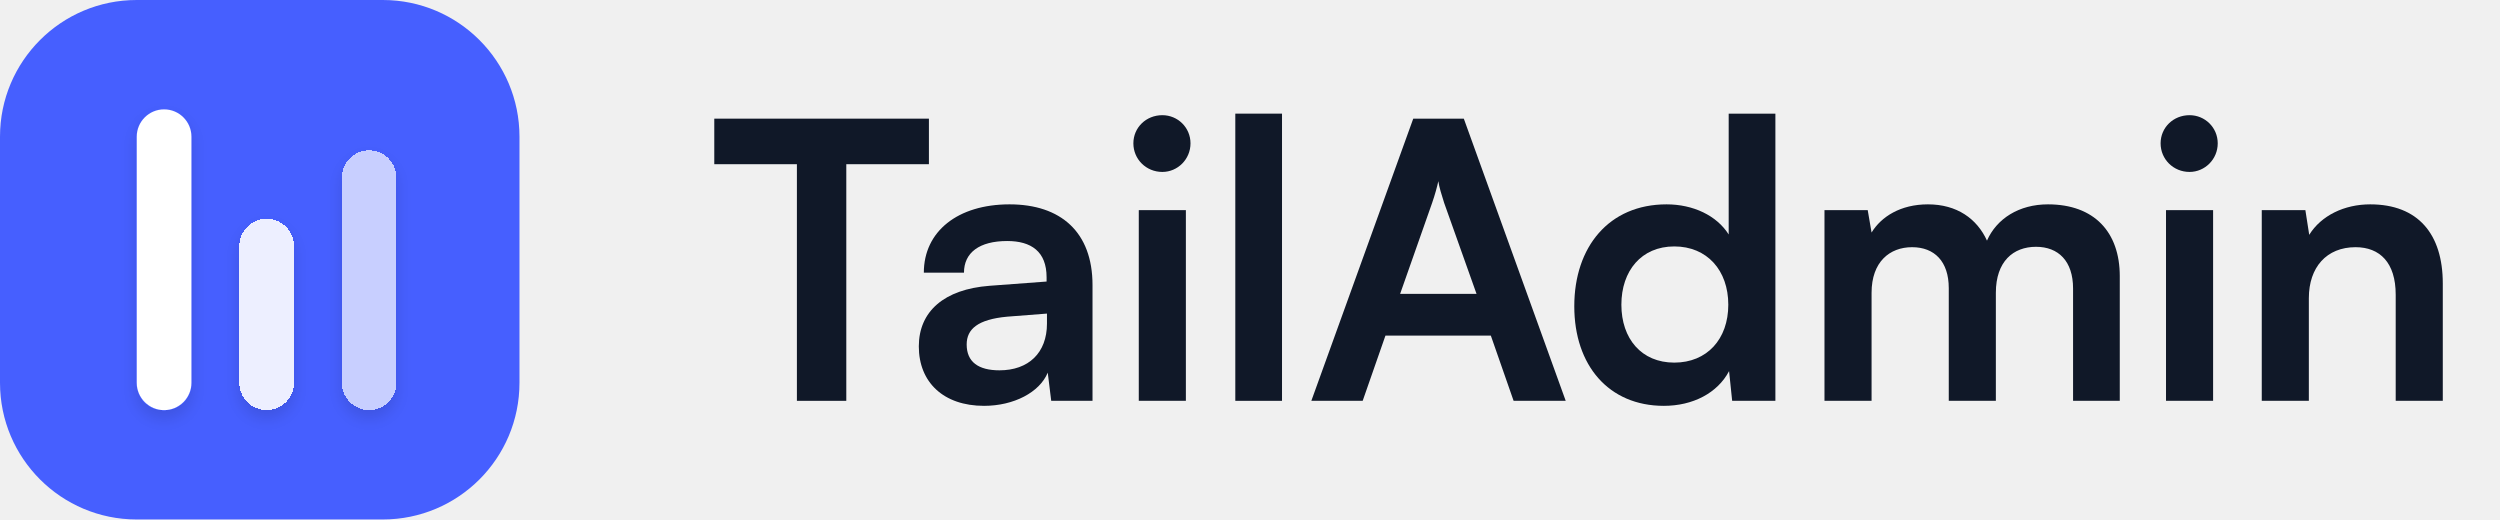
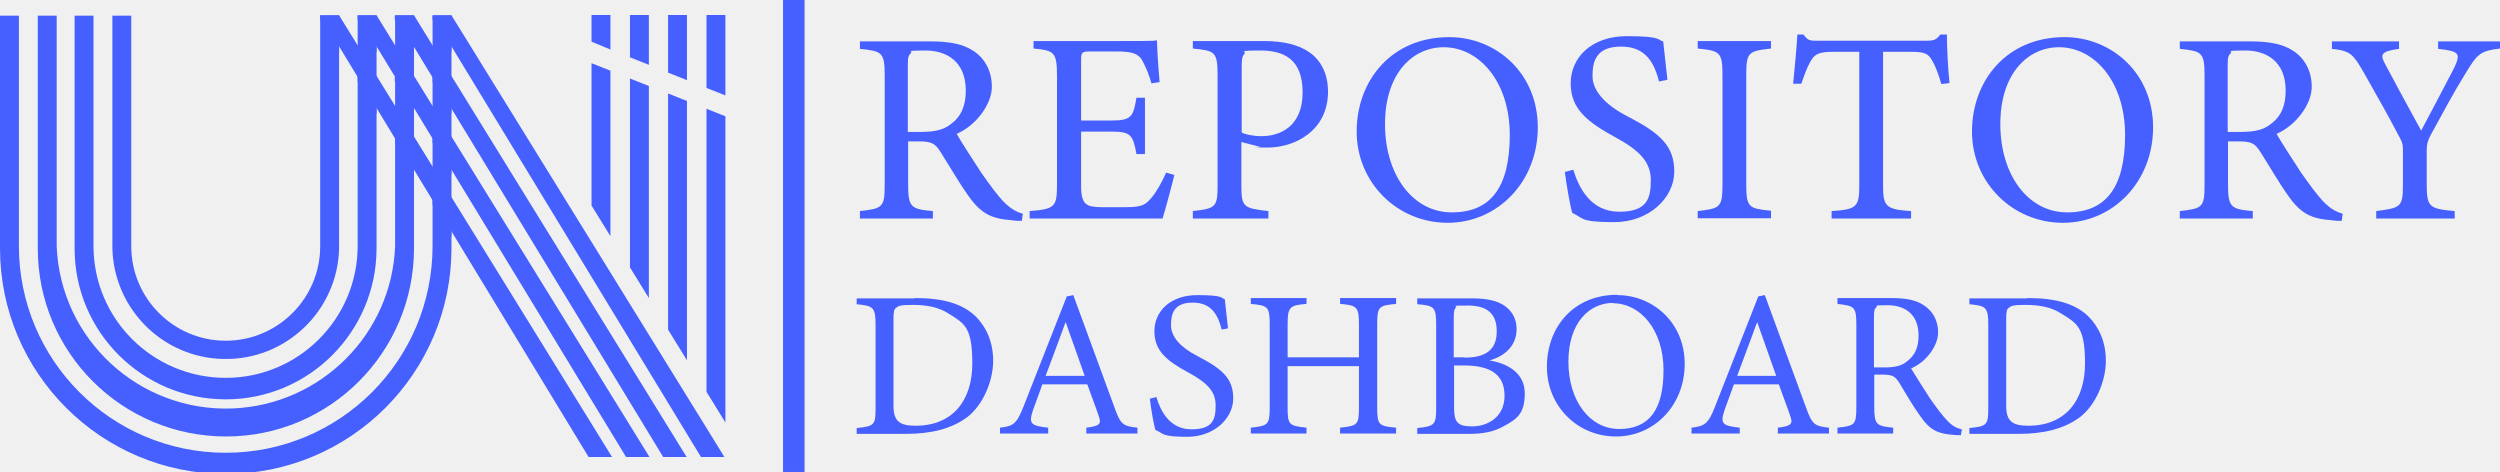
- <svg xmlns="http://www.w3.org/2000/svg" width="154" height="32" viewBox="0 0 154 32" fill="none">
-   <path d="M0 8.421C0 3.77 3.77 0 8.421 0H23.579C28.23 0 32 3.77 32 8.421V23.579C32 28.23 28.23 32 23.579 32H8.421C3.77 32 0 28.23 0 23.579V8.421Z" fill="#465FFF" />
-   <g filter="url(#filter0_d_1624_24907)">
-     <path d="M8.424 8.422C8.424 7.491 9.178 6.737 10.108 6.737V6.737C11.038 6.737 11.792 7.491 11.792 8.422V23.579C11.792 24.51 11.038 25.264 10.108 25.264V25.264C9.178 25.264 8.424 24.51 8.424 23.579V8.422Z" fill="white" />
+ <svg xmlns="http://www.w3.org/2000/svg" version="1.1" viewBox="0 0 767.5 144.9">
+   <defs>
+     <style>
+       .cls-1 {
+         fill-rule: evenodd;
+       }
+ 
+       .cls-1, .cls-2 {
+         fill: #465fff;
+       }
+     </style>
+   </defs>
+   <g>
+     <g id="Layer_1">
+       <g>
+         <path id="Object_161" class="cls-2" d="M247,144.9V0h-6.6v144.9h6.6Z" />
+         <path id="Object_124" class="cls-1" d="M115.6,76.2c0,25.6-20.7,46.4-46.3,46.4s-46.4-20.7-46.4-46.3h0V4.8h5.8v70.7c0,22.4,18.2,40.5,40.6,40.5,22.4,0,40.5-18.2,40.5-40.5V4.7h5.8v71.5ZM138.6,76.2c0,38.3-31,69.3-69.3,69.3C31.1,145.5,0,114.5,0,76.2V4.8h5.8v70.7c0,35.1,28.4,63.5,63.5,63.5s63.5-28.4,63.5-63.5h0V4.7h5.8v71.5ZM127.1,76.2c0,31.9-25.8,57.8-57.7,57.8-31.9,0-57.8-25.8-57.8-57.7h0V4.8h5.8v70.7c1.1,28.7,25.3,51,54,49.9,27.1-1.1,48.9-22.8,49.9-49.9V4.7h5.8v71.5ZM104.1,76.2c-.4,19.2-16.4,34.5-35.6,34-18.6-.4-33.5-15.4-34-33.9V4.8h5.8v70.8c0,16,13,29,29,29s29-13,29-29V4.7h5.8v71.5Z" />
+         <path id="Object_125" class="cls-2" d="M132.8,4.7h5.8l83.8,135.6h-7.2L132.8,4.7Z" />
+         <path id="Object_126" class="cls-2" d="M121.2,4.7h5.9l83.7,135.6h-7.2L121.2,4.7Z" />
+         <path id="Object_127" class="cls-2" d="M109.8,4.7h5.8l83.8,135.6h-7.2L109.8,4.7Z" />
+         <path id="Object_128" class="cls-2" d="M98.3,4.7h5.8l83.8,135.6h-7.2L98.3,4.7Z" />
+         <path id="Object_129" class="cls-2" d="M216.9,120.3V33.4l5.8,2.3v94l-5.8-9.4Z" />
+         <path id="Object_130" class="cls-2" d="M181.6,63V19.4l5.8,2.3v50.8l-5.8-9.4Z" />
+         <path id="Object_131" class="cls-2" d="M193.4,82.1V24.1l5.8,2.3v65.1l-5.8-9.4Z" />
+         <path id="Object_132" class="cls-2" d="M205.1,101.2V28.7l5.8,2.3v79.6l-5.8-9.4Z" />
+         <path id="Object_133" class="cls-2" d="M216.9,27.1V4.6h5.8v24.7l-5.8-2.3Z" />
+         <path id="Object_134" class="cls-2" d="M181.6,12.9V4.6h5.8v10.6l-5.8-2.4Z" />
+         <path id="Object_135" class="cls-2" d="M193.4,17.6V4.6h5.8v15.3l-5.8-2.3Z" />
+         <path id="Object_136" class="cls-2" d="M205.1,22.4V4.6h5.8v20l-5.8-2.3Z" />
+         <path id="Object_137" class="cls-2" d="M98.3,4.7v1.4l5.8,10v-2l-5.8-9.4Z" />
+         <path id="Object_138" class="cls-2" d="M109.8,4.7v1.4l5.8,10v-2l-5.8-9.4Z" />
+         <path id="Object_139" class="cls-2" d="M121.2,4.7v1.4l5.8,10v-2l-5.8-9.4Z" />
+         <path id="Object_140" class="cls-2" d="M132.8,4.7v1.4l5.8,10v-2l-5.8-9.4Z" />
+         <path id="Object_141" class="cls-2" d="M109.8,23.6v1.4l5.8,10.1v-2l-5.8-9.5Z" />
+         <path id="Object_142" class="cls-2" d="M121.2,23.5v1.4l5.8,10.1v-2l-5.8-9.5Z" />
+         <path id="Object_143" class="cls-2" d="M132.8,23.7v1.4l5.8,10v-2l-5.8-9.4Z" />
+         <path id="Object_144" class="cls-2" d="M121.3,42.5v1.4l5.8,10.1v-2l-5.8-9.5Z" />
+         <path id="Object_145" class="cls-2" d="M132.8,42.4v1.4l5.8,10v-1.9l-5.8-9.6Z" />
+         <path id="Object_146" class="cls-2" d="M132.8,61.4v1.4l5.8,10v-1.9l-5.8-9.5Z" />
+         <g>
+           <path class="cls-2" d="M313.7,67.8c-1.1,0-2,0-3.1-.2-6.1-.4-9.4-2-13.1-7.2-3.1-4.3-6.1-9.6-8.8-13.8-1.7-2.7-2.8-3.2-7-3.2h-2.9v13.2c0,7.1.9,7.6,7.6,8.2v2.3h-22.4v-2.3c7-.8,7.6-1.1,7.6-8.2V23.1c0-7.1-.9-7.4-7.6-8.1v-2.3h21.4c6.1,0,10.2.8,13.4,2.9,3.4,2.2,5.7,6,5.7,11.1s-4.6,11.7-10.8,14.4c1.5,2.6,5.1,8.2,7.6,12,3.1,4.4,4.7,6.5,6.6,8.6,2.3,2.4,4.2,3.4,6.1,3.9l-.3,2.3ZM282.7,40.5c4.4,0,7.1-.7,9.2-2.4,3.3-2.4,4.6-5.8,4.6-10.3,0-9-6-12.3-12.4-12.3s-3.9.3-4.4.8c-.8.6-1,1.4-1,3.6v20.6h4Z" />
+           <path class="cls-2" d="M360.5,53.8c-.5,2.2-2.8,10.8-3.6,13.3h-40.8v-2.3c7.8-.6,8.4-1.3,8.4-8.2V23.4c0-7.5-.9-7.9-7.2-8.5v-2.3h25.7c7.9,0,11.2,0,12.2-.2,0,2.1.4,8.4.8,12.8l-2.5.4c-.8-2.9-1.6-4.6-2.5-6.4-1.3-2.8-3.3-3.4-8.3-3.4h-8c-2.6,0-2.8.3-2.8,2.7v18.5h9.3c6.3,0,6.7-1.3,7.7-7h2.6v17.3h-2.6c-1.1-6-1.8-6.9-7.8-6.9h-9.2v16.7c0,5.9,1.8,6.4,6,6.5h7.8c5.1,0,6-.8,7.8-2.9,1.6-1.8,3.4-5.2,4.5-7.7l2.5.7Z" />
+           <path class="cls-2" d="M388,12.6c6,0,10.7,1.1,14.2,3.6,3.3,2.4,5.5,6.4,5.5,11.9,0,12.3-10.5,17.2-18.5,17.2s-1.8,0-2.3-.2l-5.8-1.5v13.1c0,7,.6,7.2,8.3,8.1v2.3h-23.2v-2.3c7.2-.8,7.6-1.3,7.6-8.2V23.2c0-7.5-.9-7.6-7.6-8.3v-2.3h21.7ZM381.2,40.7c1,.5,3.3,1.1,6.1,1.1,5.6,0,12.6-2.9,12.6-13.4s-6-12.9-13.1-12.9-4.2.4-4.7,1c-.7.6-.9,1.6-.9,3.9v20.4Z" />
+           <path class="cls-2" d="M444.9,11.4c14.4,0,27.2,11,27.2,27.7s-12.3,29.3-27.7,29.3-27.9-12.3-27.9-28,10.7-29,28.4-29ZM443.2,14.5c-9.4,0-18,7.9-18,23.6s8.6,27.1,20.5,27.1,17.8-7.6,17.8-23.8-9.3-26.9-20.3-26.9Z" />
+           <path class="cls-2" d="M509.4,25.3c-1.4-5.5-3.8-11-11.7-11s-8.8,4.8-8.8,9.1,3.7,8.7,10.7,12.3c10.1,5.2,14.4,9.1,14.4,17s-7.6,15.5-18.5,15.5-9.4-1.4-12.8-2.8c-.7-2.3-1.7-8.1-2.3-12.6l2.6-.7c1.7,5.6,5.4,12.9,14.1,12.9s9.7-4.2,9.7-9.7-3.4-9.1-10.8-13.1c-8.8-4.8-13.8-8.8-13.8-16.6s6.2-14.5,17.3-14.5,9.3,1.3,11.1,1.6c.3,3,.7,6.4,1.3,11.8l-2.6.5Z" />
+           <path class="cls-2" d="M521.2,67.1v-2.3c6.9-.8,7.6-1.1,7.6-8.2V23.2c0-7.2-.7-7.6-7.6-8.3v-2.3h22.5v2.3c-7,.8-7.6,1.1-7.6,8.3v33.3c0,7.2.7,7.5,7.6,8.2v2.3h-22.5Z" />
+           <path class="cls-2" d="M596,25.8c-.8-2.7-1.8-5.5-2.7-7-1.3-2.3-2.2-2.9-6.8-2.9h-8.4v40.9c0,6.5.7,7.5,8.6,8v2.3h-24.4v-2.3c7.8-.5,8.5-1.3,8.5-8V15.9h-7.6c-4.6,0-6,.5-7.4,3-1,1.7-1.7,3.7-2.8,6.8h-2.5c.5-5.1,1-10.4,1.3-15.1h1.9c1.3,2,2.2,1.9,4.5,1.9h33.2c2.4,0,3-.3,4.3-1.9h2c0,3.9.3,10,.8,14.9l-2.5.3Z" />
+           <path class="cls-2" d="M633.8,11.4c14.4,0,27.2,11,27.2,27.7s-12.3,29.3-27.7,29.3-27.9-12.3-27.9-28,10.7-29,28.4-29ZM632.1,14.5c-9.4,0-18,7.9-18,23.6s8.6,27.1,20.5,27.1,17.8-7.6,17.8-23.8-9.3-26.9-20.3-26.9Z" />
+           <path class="cls-2" d="M718.9,67.8c-1.1,0-2,0-3.1-.2-6.1-.4-9.4-2-13.1-7.2-3.1-4.3-6.1-9.6-8.8-13.8-1.7-2.7-2.8-3.2-7-3.2h-2.9v13.2c0,7.1.9,7.6,7.6,8.2v2.3h-22.4v-2.3c7-.8,7.6-1.1,7.6-8.2V23.1c0-7.1-.9-7.4-7.6-8.1v-2.3h21.4c6.1,0,10.2.8,13.4,2.9,3.4,2.2,5.7,6,5.7,11.1s-4.6,11.7-10.8,14.4c1.5,2.6,5.1,8.2,7.6,12,3.1,4.4,4.7,6.5,6.6,8.6,2.3,2.4,4.2,3.4,6.1,3.9l-.3,2.3ZM687.9,40.5c4.4,0,7.1-.7,9.2-2.4,3.3-2.4,4.6-5.8,4.6-10.3,0-9-6-12.3-12.4-12.3s-3.9.3-4.4.8c-.8.6-1,1.4-1,3.6v20.6h4Z" />
+           <path class="cls-2" d="M767.5,14.9c-5.9.7-6.9,1.6-10.2,7-3.8,6.1-6.9,11.9-11,19.4-1,1.9-1.3,2.9-1.3,5v10.3c0,7,.8,7.5,8.6,8.2v2.3h-24.1v-2.3c7.6-1,8.2-1.2,8.2-8.2v-10.8c0-1.7-.3-2.4-1.7-4.9-2.9-5.5-5.8-10.7-10.3-18.6-3.3-5.7-4.1-6.7-9.8-7.3v-2.3h20.6v2.3c-6,.8-5.7,1.9-4.2,4.8,3.5,6.5,7.5,14,11,20.3,3-5.6,7.8-14.8,10.2-19.4,1.9-4.2,1.7-5-5-5.7v-2.3h19v2.3Z" />
+           <path class="cls-2" d="M280.8,91.5c9,0,14.7,1.8,18.7,5.6,3.1,3.1,5.4,7.6,5.4,13.7s-3.1,13.6-8,17.3c-4.9,3.6-11.1,5.1-18.9,5.1h-15v-1.8c5.5-.5,5.8-1,5.8-6.2v-25.5c0-5.5-.8-5.8-5.8-6.3v-1.8h17.8ZM274.3,124.6c0,4.8,2,6.1,6.8,6.1,11.5,0,17.4-7.9,17.4-19.1s-2.4-12.3-7.4-15.4c-2.9-1.9-6.7-2.6-10.9-2.6s-4.4.4-5.1.9c-.6.4-.8,1.1-.8,3.6v26.4Z" />
+           <path class="cls-2" d="M333.5,133.1v-1.8c4.2-.5,4.7-1.2,3.8-3.6-.8-2.5-2.1-5.7-3.5-9.7h-13.8c-1,2.9-2,5.4-2.9,8-1.4,4.2-.5,4.7,4.7,5.3v1.8h-14.8v-1.8c4-.5,5.1-1,7.3-6.7l13.2-33.6,2-.4c4,10.9,8.4,23,12.5,34.1,2,5.6,2.6,6.1,7.2,6.6v1.8h-15.8ZM327.1,99c-2,5.5-4.2,11.3-6.1,16.4h12l-5.8-16.4Z" />
+           <path class="cls-2" d="M375.1,101.3c-1.1-4.2-2.9-8.4-8.9-8.4s-6.7,3.6-6.7,7,2.8,6.7,8.1,9.4c7.7,4,11,6.9,11,13s-5.8,11.8-14.1,11.8-7.2-1.1-9.8-2.1c-.5-1.8-1.3-6.1-1.7-9.6l2-.5c1.3,4.3,4.1,9.9,10.8,9.9s7.4-3.2,7.4-7.4-2.6-6.9-8.3-10c-6.7-3.6-10.5-6.7-10.5-12.7s4.7-11.1,13.2-11.1,7.1,1,8.4,1.2c.3,2.3.5,4.9,1,9l-2,.4Z" />
+           <path class="cls-2" d="M428.6,93.3c-5.3.5-5.8.8-5.8,6.2v25.7c0,5.4.6,5.6,5.8,6.1v1.8h-17.2v-1.8c5.3-.6,5.8-.8,5.8-6.1v-12.8h-21.9v12.8c0,5.3.5,5.5,5.8,6.1v1.8h-17.1v-1.8c5.2-.6,5.8-.8,5.8-6.1v-25.7c0-5.4-.6-5.7-5.8-6.2v-1.8h17.1v1.8c-5.1.4-5.8.9-5.8,6.2v10.2h21.9v-10.2c0-5.3-.7-5.8-5.8-6.2v-1.8h17.2v1.8Z" />
+           <path class="cls-2" d="M457,110.6c6.1,1,11.1,4,11.1,10.2s-2.4,7.8-6.2,9.9c-3.3,1.9-6.6,2.5-11.1,2.5h-15.7v-1.8c5.4-.5,5.8-1.1,5.8-6.1v-25.7c0-5.3-.6-5.8-5.8-6.2v-1.8h16.8c4.8,0,7.8.8,9.9,2.2,2.2,1.5,3.8,3.9,3.8,7.2,0,6-4.9,8.8-8.5,9.7ZM449.6,109.8c7,0,9.9-2.8,9.9-8.1s-2.8-7.9-8.9-7.9-2.9.2-3.6.6c-.5.4-.7,1.1-.7,3.1v12.2h3.3ZM446.4,125.1c0,4.6,1.1,5.8,5.6,5.8s9.9-2.7,9.9-9.4-4.6-9.3-12.4-9.3h-3.1v13Z" />
+           <path class="cls-2" d="M496.5,90.6c10.9,0,20.7,8.4,20.7,21.1s-9.3,22.3-21.1,22.3-21.2-9.3-21.2-21.4,8.1-22.1,21.6-22.1ZM495.2,93c-7.2,0-13.7,6-13.7,18s6.5,20.7,15.6,20.7,13.6-5.8,13.6-18.1-7.1-20.5-15.5-20.5Z" />
+           <path class="cls-2" d="M545.8,133.1v-1.8c4.2-.5,4.7-1.2,3.8-3.6-.8-2.5-2.1-5.7-3.5-9.7h-13.8c-1,2.9-2,5.4-2.9,8-1.4,4.2-.5,4.7,4.7,5.3v1.8h-14.8v-1.8c4-.5,5.1-1,7.3-6.7l13.2-33.6,2-.4c4,10.9,8.4,23,12.5,34.1,2,5.6,2.6,6.1,7.2,6.6v1.8h-15.8ZM539.4,99c-2,5.5-4.2,11.3-6.1,16.4h12l-5.8-16.4Z" />
+           <path class="cls-2" d="M602.1,133.6c-.8,0-1.5,0-2.4-.1-4.7-.3-7.2-1.5-10-5.5-2.4-3.3-4.7-7.3-6.7-10.6-1.3-2-2.1-2.4-5.4-2.4h-2.2v10c0,5.4.7,5.8,5.8,6.3v1.8h-17.1v-1.8c5.3-.6,5.8-.8,5.8-6.3v-25.5c0-5.4-.7-5.6-5.8-6.2v-1.8h16.3c4.7,0,7.8.6,10.2,2.2,2.6,1.7,4.4,4.5,4.4,8.4s-3.5,9-8.3,11c1.2,2,3.9,6.3,5.8,9.2,2.4,3.4,3.6,5,5.1,6.6,1.7,1.9,3.2,2.6,4.7,2.9l-.3,1.8ZM578.5,112.8c3.3,0,5.4-.5,7-1.9,2.5-1.9,3.5-4.4,3.5-7.9,0-6.8-4.5-9.3-9.5-9.3s-2.9.3-3.4.6c-.6.4-.8,1.1-.8,2.8v15.7h3.1Z" />
+           <path class="cls-2" d="M622.4,91.5c9,0,14.7,1.8,18.7,5.6,3.1,3.1,5.4,7.6,5.4,13.7s-3.1,13.6-8,17.3c-4.9,3.6-11.1,5.1-18.9,5.1h-15v-1.8c5.5-.5,5.8-1,5.8-6.2v-25.5c0-5.5-.8-5.8-5.8-6.3v-1.8h17.8ZM615.9,124.6c0,4.8,2,6.1,6.8,6.1,11.5,0,17.4-7.9,17.4-19.1s-2.4-12.3-7.4-15.4c-2.9-1.9-6.7-2.6-10.9-2.6s-4.4.4-5.1.9c-.6.4-.8,1.1-.8,3.6v26.4Z" />
+         </g>
+       </g>
+     </g>
  </g>
-   <g filter="url(#filter1_d_1624_24907)">
-     <path d="M14.742 15.157C14.742 14.227 15.496 13.473 16.426 13.473V13.473C17.357 13.473 18.111 14.227 18.111 15.157V23.578C18.111 24.508 17.357 25.262 16.426 25.262V25.262C15.496 25.262 14.742 24.508 14.742 23.578V15.157Z" fill="white" fill-opacity="0.9" shape-rendering="crispEdges" />
-   </g>
-   <g filter="url(#filter2_d_1624_24907)">
-     <path d="M21.055 10.946C21.055 10.016 21.809 9.262 22.739 9.262V9.262C23.669 9.262 24.423 10.016 24.423 10.946V23.578C24.423 24.508 23.669 25.262 22.739 25.262V25.262C21.809 25.262 21.055 24.508 21.055 23.578V10.946Z" fill="white" fill-opacity="0.7" shape-rendering="crispEdges" />
-   </g>
-   <path d="M44 10.115H49.089V24.691H52.132V10.115H57.221V7.309H44V10.115Z" fill="#101828" />
-   <path d="M60.617 25C62.448 25 64.042 24.168 64.541 22.955L64.755 24.691H67.299V17.558C67.299 14.3 65.349 12.588 62.187 12.588C59.001 12.588 56.908 14.252 56.908 16.797H59.381C59.381 15.56 60.332 14.847 62.044 14.847C63.519 14.847 64.47 15.489 64.47 17.082V17.343L60.95 17.605C58.168 17.819 56.599 19.174 56.599 21.338C56.599 23.549 58.121 25 60.617 25ZM61.569 22.812C60.261 22.812 59.547 22.289 59.547 21.219C59.547 20.268 60.237 19.674 62.044 19.507L64.493 19.317V19.935C64.493 21.742 63.352 22.812 61.569 22.812Z" fill="#101828" />
-   <path d="M71.6 10.591C72.551 10.591 73.335 9.806 73.335 8.831C73.335 7.856 72.551 7.095 71.6 7.095C70.601 7.095 69.816 7.856 69.816 8.831C69.816 9.806 70.601 10.591 71.6 10.591ZM70.149 24.691H73.05V12.944H70.149V24.691Z" fill="#101828" />
-   <path d="M78.972 24.691V7H76.095V24.691H78.972Z" fill="#101828" />
-   <path d="M83.941 24.691L85.344 20.672H91.835L93.238 24.691H96.448L90.171 7.309H87.056L80.778 24.691H83.941ZM88.221 12.493C88.387 12.017 88.53 11.494 88.601 11.161C88.649 11.518 88.815 12.041 88.958 12.493L90.955 18.104H86.247L88.221 12.493Z" fill="#101828" />
-   <path d="M102.493 25C104.276 25 105.798 24.215 106.511 22.86L106.701 24.691H109.364V7H106.487V14.443C105.75 13.277 104.3 12.588 102.659 12.588C99.116 12.588 96.976 15.203 96.976 18.865C96.976 22.503 99.092 25 102.493 25ZM103.135 22.337C101.113 22.337 99.877 20.863 99.877 18.77C99.877 16.678 101.113 15.18 103.135 15.18C105.156 15.18 106.463 16.654 106.463 18.77C106.463 20.886 105.156 22.337 103.135 22.337Z" fill="#101828" />
-   <path d="M115.289 24.691V18.033C115.289 16.131 116.406 15.227 117.785 15.227C119.164 15.227 120.044 16.107 120.044 17.748V24.691H122.945V18.033C122.945 16.107 124.015 15.203 125.418 15.203C126.797 15.203 127.701 16.083 127.701 17.771V24.691H130.578V17.011C130.578 14.3 129.008 12.588 126.155 12.588C124.372 12.588 122.993 13.468 122.398 14.823C121.78 13.468 120.543 12.588 118.76 12.588C117.072 12.588 115.883 13.349 115.289 14.324L115.051 12.944H112.388V24.691H115.289Z" fill="#101828" />
-   <path d="M134.876 10.591C135.827 10.591 136.612 9.806 136.612 8.831C136.612 7.856 135.827 7.095 134.876 7.095C133.877 7.095 133.093 7.856 133.093 8.831C133.093 9.806 133.877 10.591 134.876 10.591ZM133.426 24.691H136.327V12.944H133.426V24.691Z" fill="#101828" />
-   <path d="M142.225 24.691V18.366C142.225 16.464 143.318 15.227 145.102 15.227C146.6 15.227 147.575 16.178 147.575 18.152V24.691H150.476V17.462C150.476 14.419 148.954 12.588 146.005 12.588C144.412 12.588 142.985 13.277 142.248 14.466L142.011 12.944H139.324V24.691H142.225Z" fill="#101828" />
-   <defs>
-     <filter id="filter0_d_1624_24907" x="7.424" y="6.237" width="5.368" height="20.526" filterUnits="userSpaceOnUse" color-interpolation-filters="sRGB">
-       <feFlood flood-opacity="0" result="BackgroundImageFix" />
-       <feColorMatrix in="SourceAlpha" type="matrix" values="0 0 0 0 0 0 0 0 0 0 0 0 0 0 0 0 0 0 127 0" result="hardAlpha" />
-       <feOffset dy="0.5" />
-       <feGaussianBlur stdDeviation="0.5" />
-       <feComposite in2="hardAlpha" operator="out" />
-       <feColorMatrix type="matrix" values="0 0 0 0 0 0 0 0 0 0 0 0 0 0 0 0 0 0 0.12 0" />
-       <feBlend mode="normal" in2="BackgroundImageFix" result="effect1_dropShadow_1624_24907" />
-       <feBlend mode="normal" in="SourceGraphic" in2="effect1_dropShadow_1624_24907" result="shape" />
-     </filter>
-     <filter id="filter1_d_1624_24907" x="13.742" y="12.973" width="5.368" height="13.79" filterUnits="userSpaceOnUse" color-interpolation-filters="sRGB">
-       <feFlood flood-opacity="0" result="BackgroundImageFix" />
-       <feColorMatrix in="SourceAlpha" type="matrix" values="0 0 0 0 0 0 0 0 0 0 0 0 0 0 0 0 0 0 127 0" result="hardAlpha" />
-       <feOffset dy="0.5" />
-       <feGaussianBlur stdDeviation="0.5" />
-       <feComposite in2="hardAlpha" operator="out" />
-       <feColorMatrix type="matrix" values="0 0 0 0 0 0 0 0 0 0 0 0 0 0 0 0 0 0 0.12 0" />
-       <feBlend mode="normal" in2="BackgroundImageFix" result="effect1_dropShadow_1624_24907" />
-       <feBlend mode="normal" in="SourceGraphic" in2="effect1_dropShadow_1624_24907" result="shape" />
-     </filter>
-     <filter id="filter2_d_1624_24907" x="20.055" y="8.762" width="5.368" height="18" filterUnits="userSpaceOnUse" color-interpolation-filters="sRGB">
-       <feFlood flood-opacity="0" result="BackgroundImageFix" />
-       <feColorMatrix in="SourceAlpha" type="matrix" values="0 0 0 0 0 0 0 0 0 0 0 0 0 0 0 0 0 0 127 0" result="hardAlpha" />
-       <feOffset dy="0.5" />
-       <feGaussianBlur stdDeviation="0.5" />
-       <feComposite in2="hardAlpha" operator="out" />
-       <feColorMatrix type="matrix" values="0 0 0 0 0 0 0 0 0 0 0 0 0 0 0 0 0 0 0.12 0" />
-       <feBlend mode="normal" in2="BackgroundImageFix" result="effect1_dropShadow_1624_24907" />
-       <feBlend mode="normal" in="SourceGraphic" in2="effect1_dropShadow_1624_24907" result="shape" />
-     </filter>
-   </defs>
</svg>
